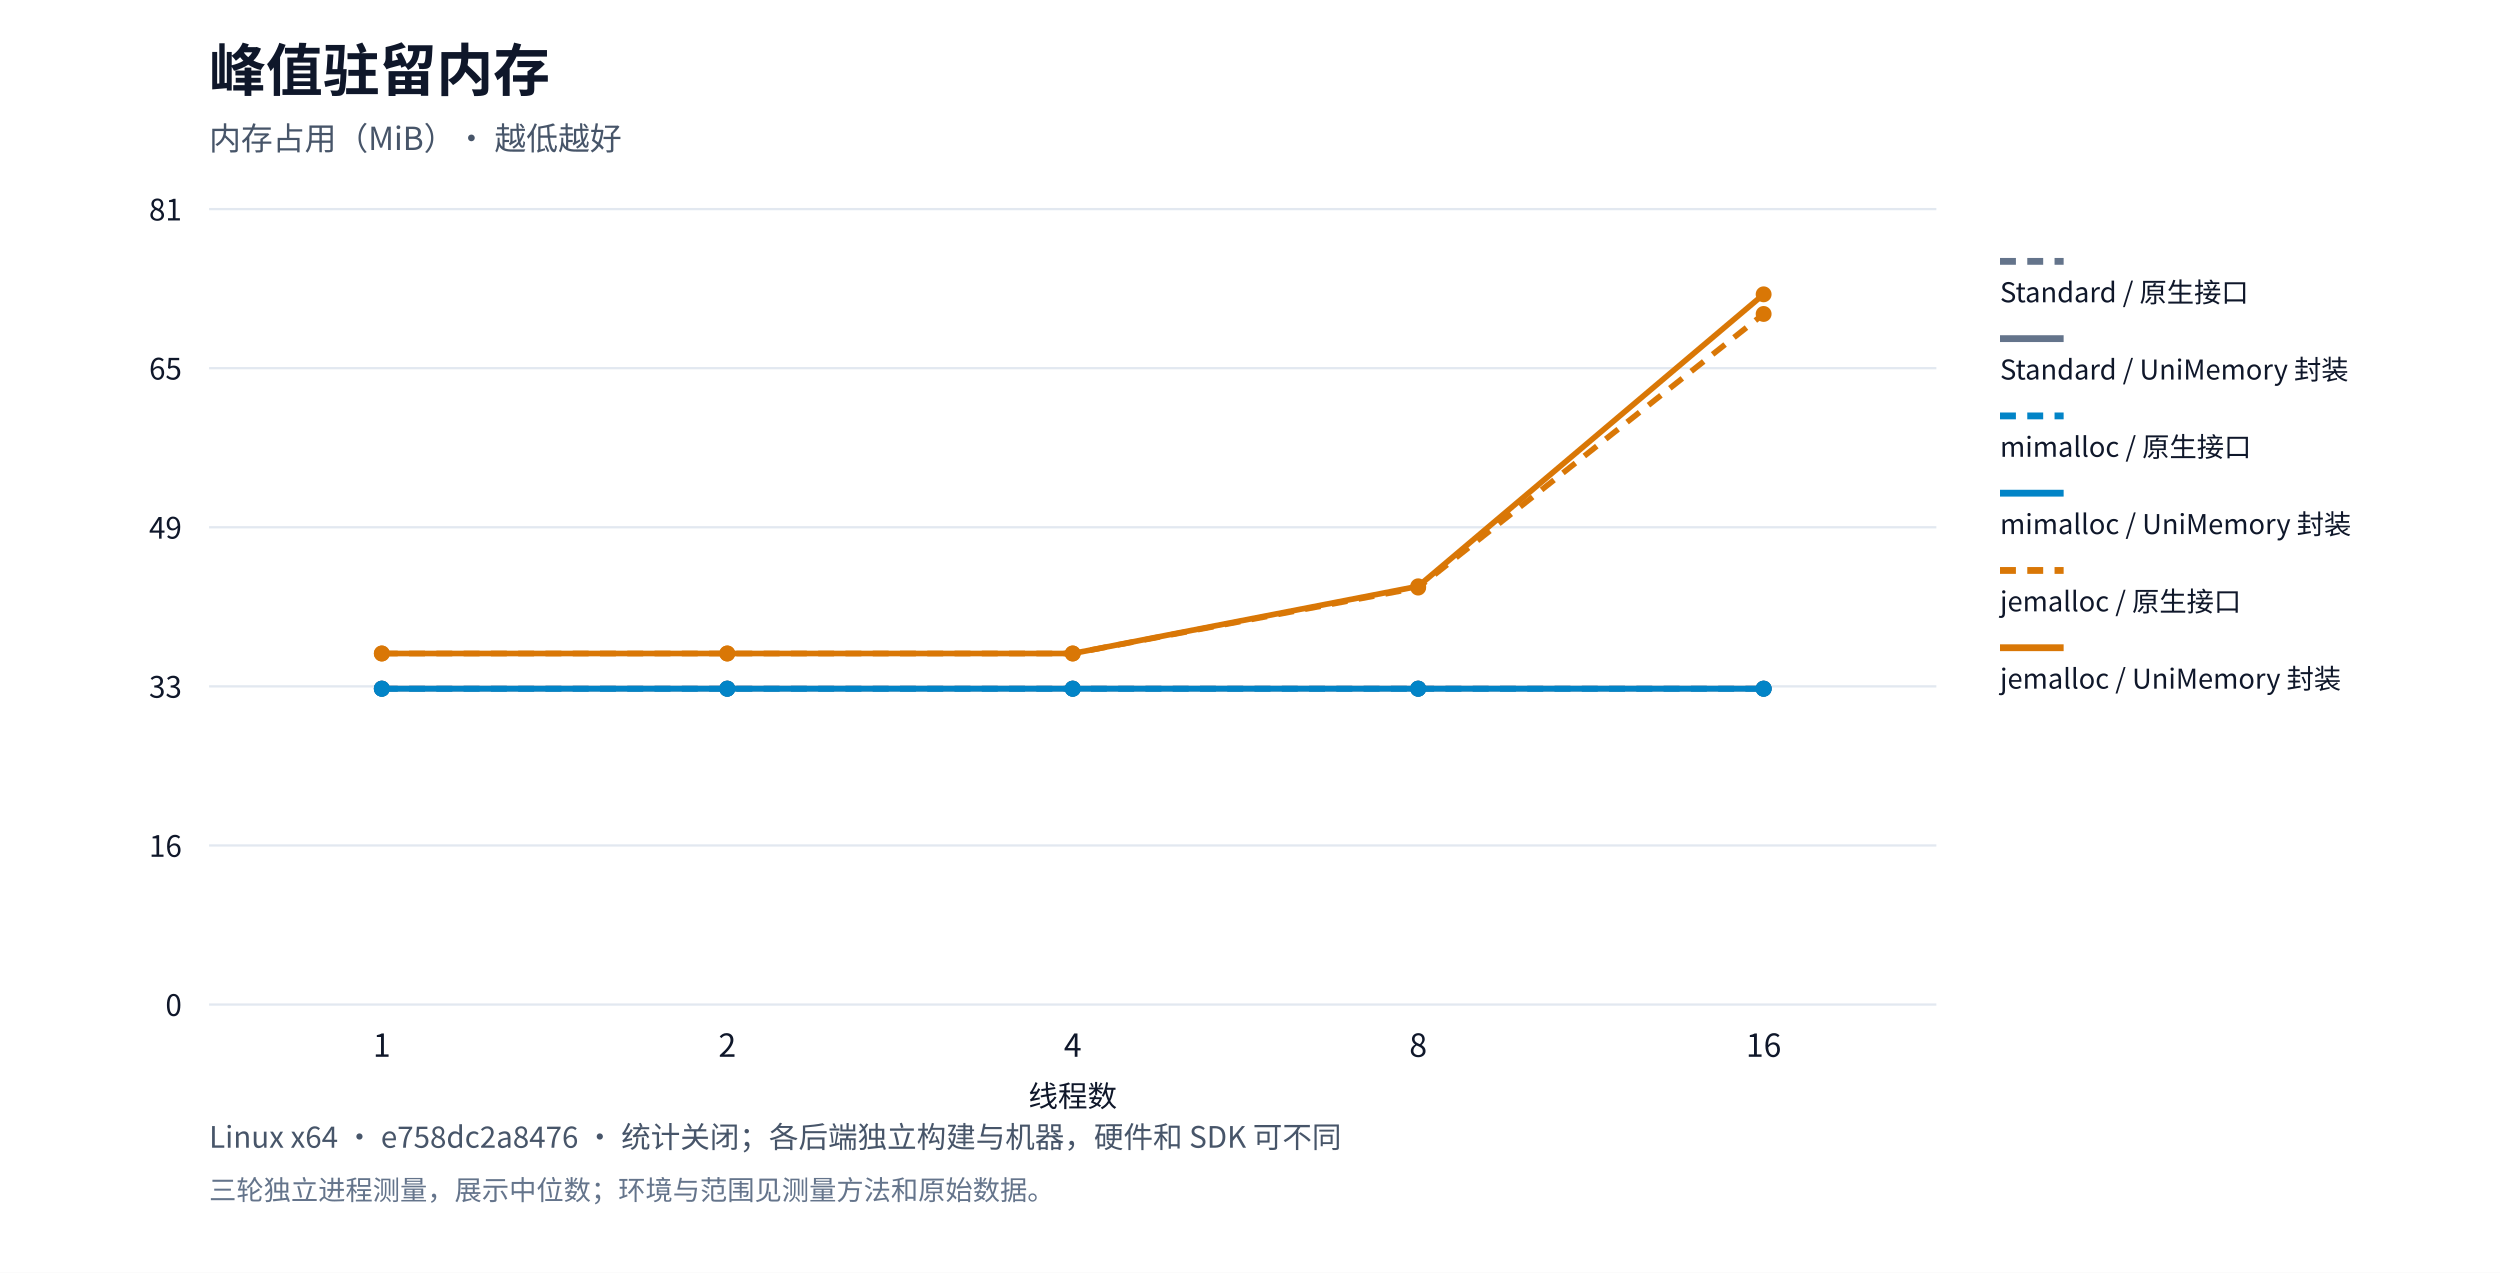
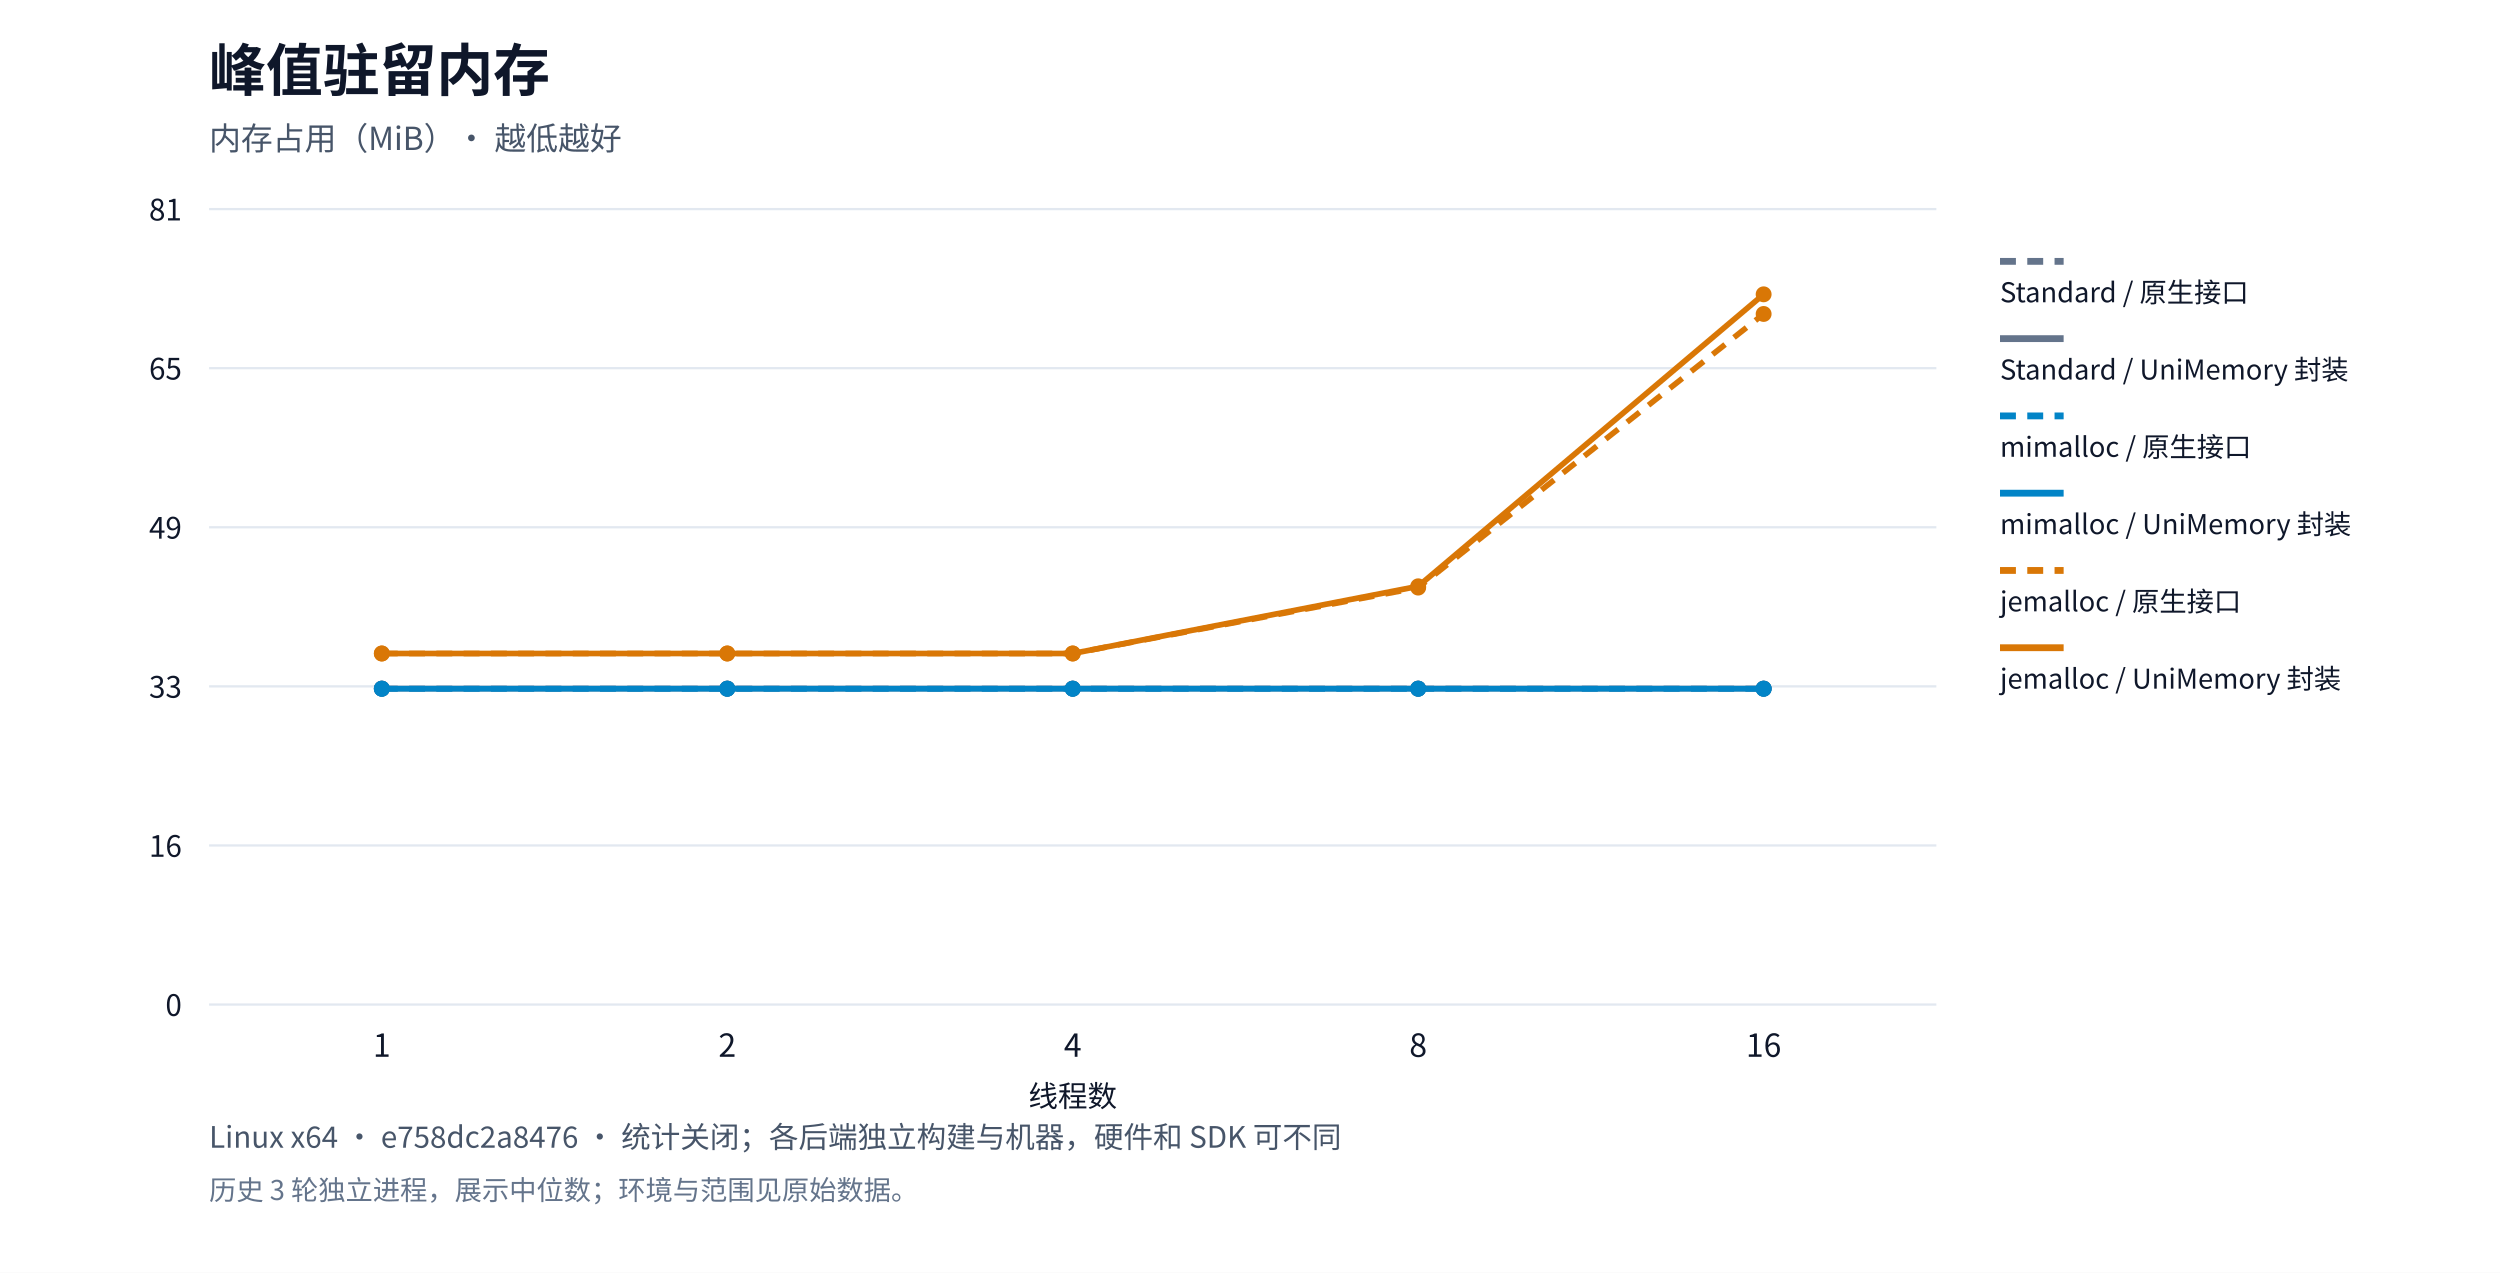
<svg xmlns="http://www.w3.org/2000/svg" xml:lang="zh-CN" viewBox="0 0 1100 560" role="img">
  <rect width="1100" height="560" fill="#ffffff" />
  <g font-family="system-ui,Segoe UI,Microsoft YaHei,PingFang SC,Noto Sans CJK SC,sans-serif" fill="#0f172a">
    <text x="92" y="40" font-size="25" font-weight="650">峰值驻留内存</text>
    <text x="92" y="66" font-size="14" fill="#475569">内存占用（MiB）· 越低越好</text>
    <path d="M92,442.0h760" stroke="#e2e8f0" />
    <text x="80" y="447.0" text-anchor="end" font-size="13">0</text>
    <path d="M92,372.0h760" stroke="#e2e8f0" />
    <text x="80" y="377.0" text-anchor="end" font-size="13">16</text>
    <path d="M92,302.0h760" stroke="#e2e8f0" />
    <text x="80" y="307.0" text-anchor="end" font-size="13">33</text>
    <path d="M92,232.0h760" stroke="#e2e8f0" />
    <text x="80" y="237.0" text-anchor="end" font-size="13">49</text>
    <path d="M92,162.0h760" stroke="#e2e8f0" />
    <text x="80" y="167.0" text-anchor="end" font-size="13">65</text>
    <path d="M92,92.0h760" stroke="#e2e8f0" />
    <text x="80" y="97.0" text-anchor="end" font-size="13">81</text>
    <text x="168.0" y="465" text-anchor="middle" font-size="14">1</text>
    <text x="320.0" y="465" text-anchor="middle" font-size="14">2</text>
    <text x="472.0" y="465" text-anchor="middle" font-size="14">4</text>
    <text x="624.0" y="465" text-anchor="middle" font-size="14">8</text>
    <text x="776.0" y="465" text-anchor="middle" font-size="14">16</text>
    <circle cx="168.0" cy="302.992" r="3.5" fill="#64748b" />
    <circle cx="320.0" cy="302.992" r="3.5" fill="#64748b" />
    <circle cx="472.0" cy="302.992" r="3.5" fill="#64748b" />
    <circle cx="624.0" cy="302.992" r="3.5" fill="#64748b" />
    <circle cx="776.0" cy="302.992" r="3.5" fill="#64748b" />
    <polyline points="168.0,302.992 320.0,302.992 472.0,302.992 624.0,302.992 776.0,302.992" fill="none" stroke="#64748b" stroke-width="2.5" stroke-dasharray="7 5" />
    <path d="M880,115h28" stroke="#64748b" stroke-width="3" stroke-dasharray="7 5" />
    <text x="880" y="133" font-size="12">Standard / 原生接口</text>
    <circle cx="168.0" cy="302.992" r="3.5" fill="#64748b" />
    <circle cx="320.0" cy="302.992" r="3.5" fill="#64748b" />
    <circle cx="472.0" cy="302.992" r="3.5" fill="#64748b" />
    <circle cx="624.0" cy="302.992" r="3.5" fill="#64748b" />
    <circle cx="776.0" cy="302.992" r="3.5" fill="#64748b" />
    <polyline points="168.0,302.992 320.0,302.992 472.0,302.992 624.0,302.992 776.0,302.992" fill="none" stroke="#64748b" stroke-width="2.5" />
    <path d="M880,149h28" stroke="#64748b" stroke-width="3" />
    <text x="880" y="167" font-size="12">Standard / UniMemory 封装</text>
    <circle cx="168.0" cy="303.042" r="3.5" fill="#0284c7" />
    <circle cx="320.0" cy="303.042" r="3.5" fill="#0284c7" />
    <circle cx="472.0" cy="303.042" r="3.5" fill="#0284c7" />
    <circle cx="624.0" cy="303.042" r="3.5" fill="#0284c7" />
    <circle cx="776.0" cy="303.042" r="3.5" fill="#0284c7" />
    <polyline points="168.0,303.042 320.0,303.042 472.0,303.042 624.0,303.042 776.0,303.042" fill="none" stroke="#0284c7" stroke-width="2.5" stroke-dasharray="7 5" />
    <path d="M880,183h28" stroke="#0284c7" stroke-width="3" stroke-dasharray="7 5" />
    <text x="880" y="201" font-size="12">mimalloc / 原生接口</text>
    <circle cx="168.0" cy="303.042" r="3.5" fill="#0284c7" />
    <circle cx="320.0" cy="303.042" r="3.5" fill="#0284c7" />
    <circle cx="472.0" cy="303.042" r="3.5" fill="#0284c7" />
    <circle cx="624.0" cy="303.042" r="3.5" fill="#0284c7" />
    <circle cx="776.0" cy="303.042" r="3.5" fill="#0284c7" />
    <polyline points="168.0,303.042 320.0,303.042 472.0,303.042 624.0,303.042 776.0,303.042" fill="none" stroke="#0284c7" stroke-width="2.5" />
    <path d="M880,217h28" stroke="#0284c7" stroke-width="3" />
    <text x="880" y="235" font-size="12">mimalloc / UniMemory 封装</text>
    <circle cx="168.0" cy="287.537" r="3.5" fill="#d97706" />
    <circle cx="320.0" cy="287.537" r="3.5" fill="#d97706" />
    <circle cx="472.0" cy="287.537" r="3.5" fill="#d97706" />
    <circle cx="624.0" cy="258.541" r="3.5" fill="#d97706" />
    <circle cx="776.0" cy="138.142" r="3.5" fill="#d97706" />
    <polyline points="168.0,287.537 320.0,287.537 472.0,287.537 624.0,258.541 776.0,138.142" fill="none" stroke="#d97706" stroke-width="2.5" stroke-dasharray="7 5" />
    <path d="M880,251h28" stroke="#d97706" stroke-width="3" stroke-dasharray="7 5" />
    <text x="880" y="269" font-size="12">jemalloc / 原生接口</text>
    <circle cx="168.0" cy="287.537" r="3.5" fill="#d97706" />
    <circle cx="320.0" cy="287.537" r="3.5" fill="#d97706" />
    <circle cx="472.0" cy="287.537" r="3.5" fill="#d97706" />
    <circle cx="624.0" cy="257.97" r="3.5" fill="#d97706" />
    <circle cx="776.0" cy="129.5" r="3.5" fill="#d97706" />
    <polyline points="168.0,287.537 320.0,287.537 472.0,287.537 624.0,257.97 776.0,129.5" fill="none" stroke="#d97706" stroke-width="2.5" />
    <path d="M880,285h28" stroke="#d97706" stroke-width="3" />
    <text x="880" y="303" font-size="12">jemalloc / UniMemory 封装</text>
    <text x="472" y="487" text-anchor="middle" font-size="13">线程数</text>
    <text x="92" y="505" font-size="13" fill="#475569">Linux x64 · e758dc2a8476 · 统计关闭；各后端独立构建与机器，硬件和 SDK 可不同</text>
-     <text x="92" y="528" font-size="12" fill="#64748b">三轮独立进程测量，展示中位数；环境与范围见测量方法和原始数据。</text>
+     <text x="92" y="528" font-size="12" fill="#64748b">历史 3 轮独立进程，展示中位数；环境与范围见原始数据。</text>
  </g>
</svg>
